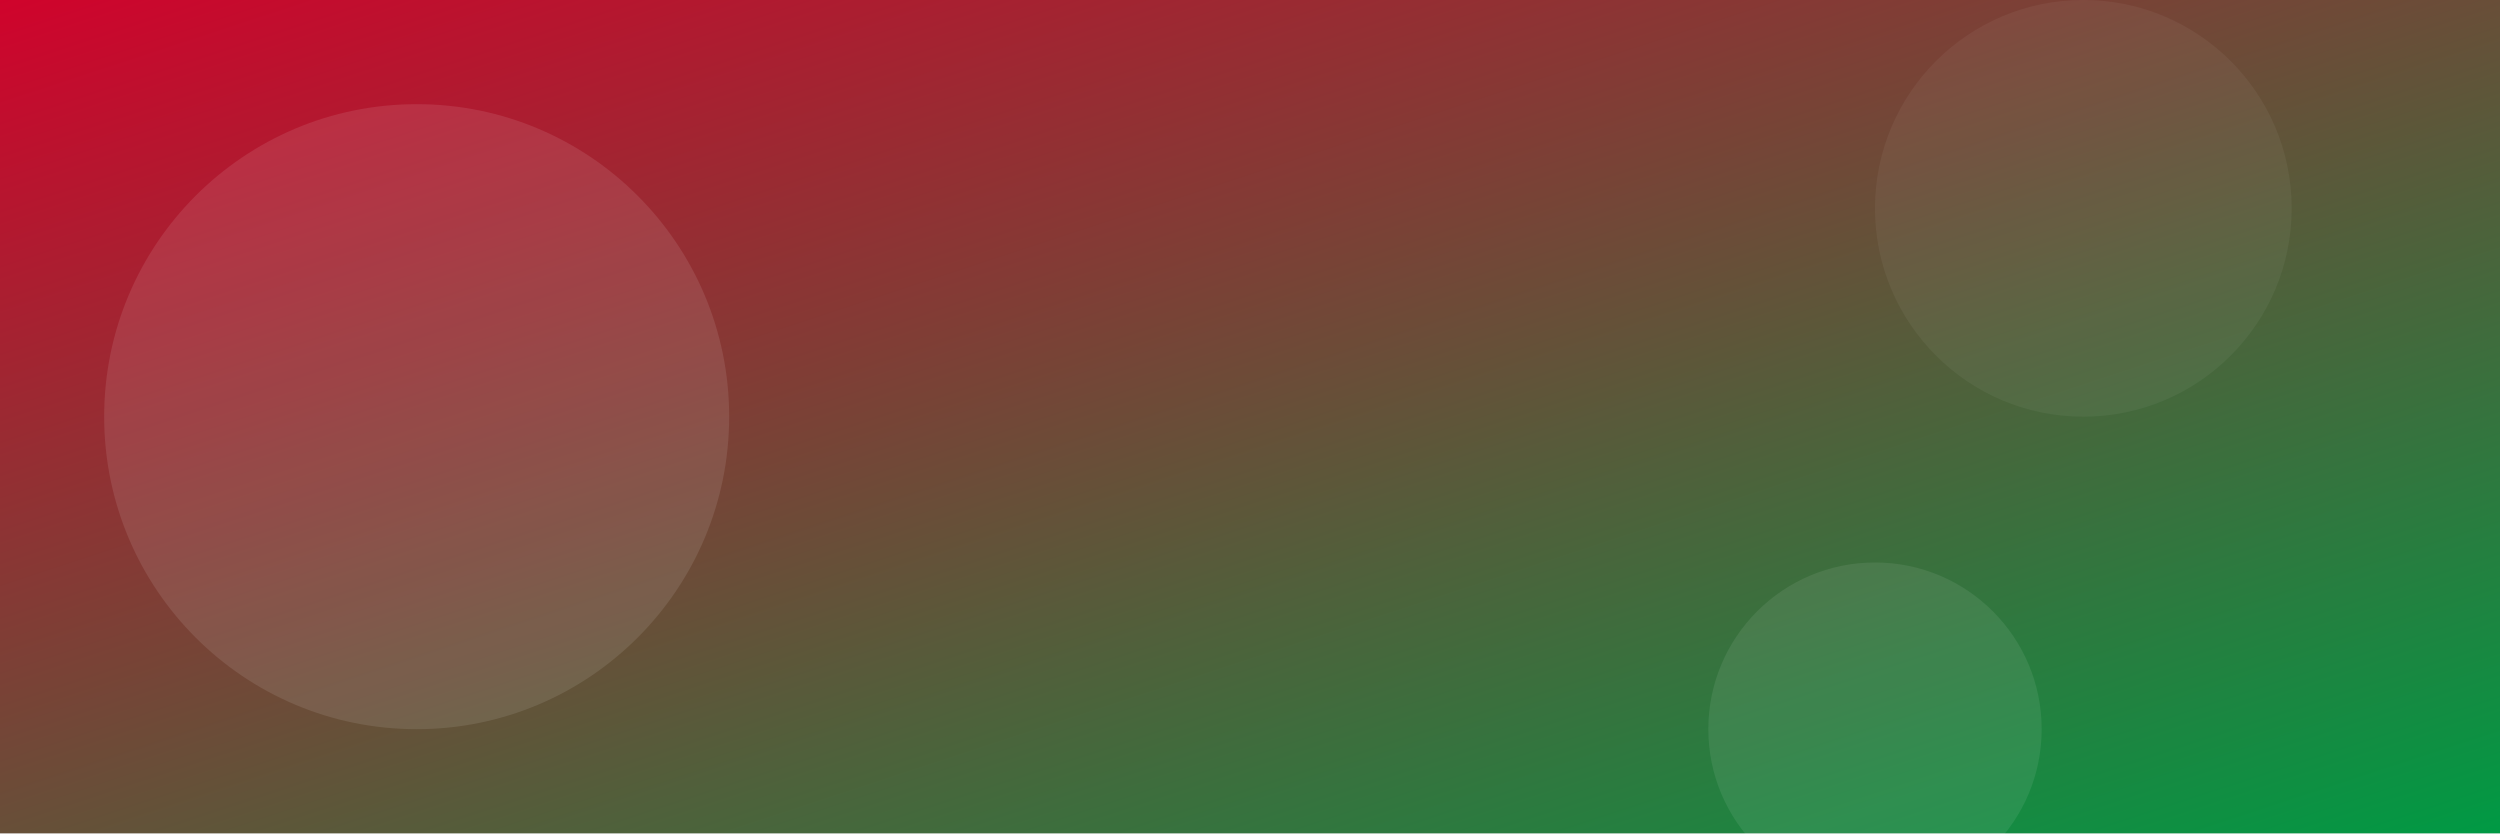
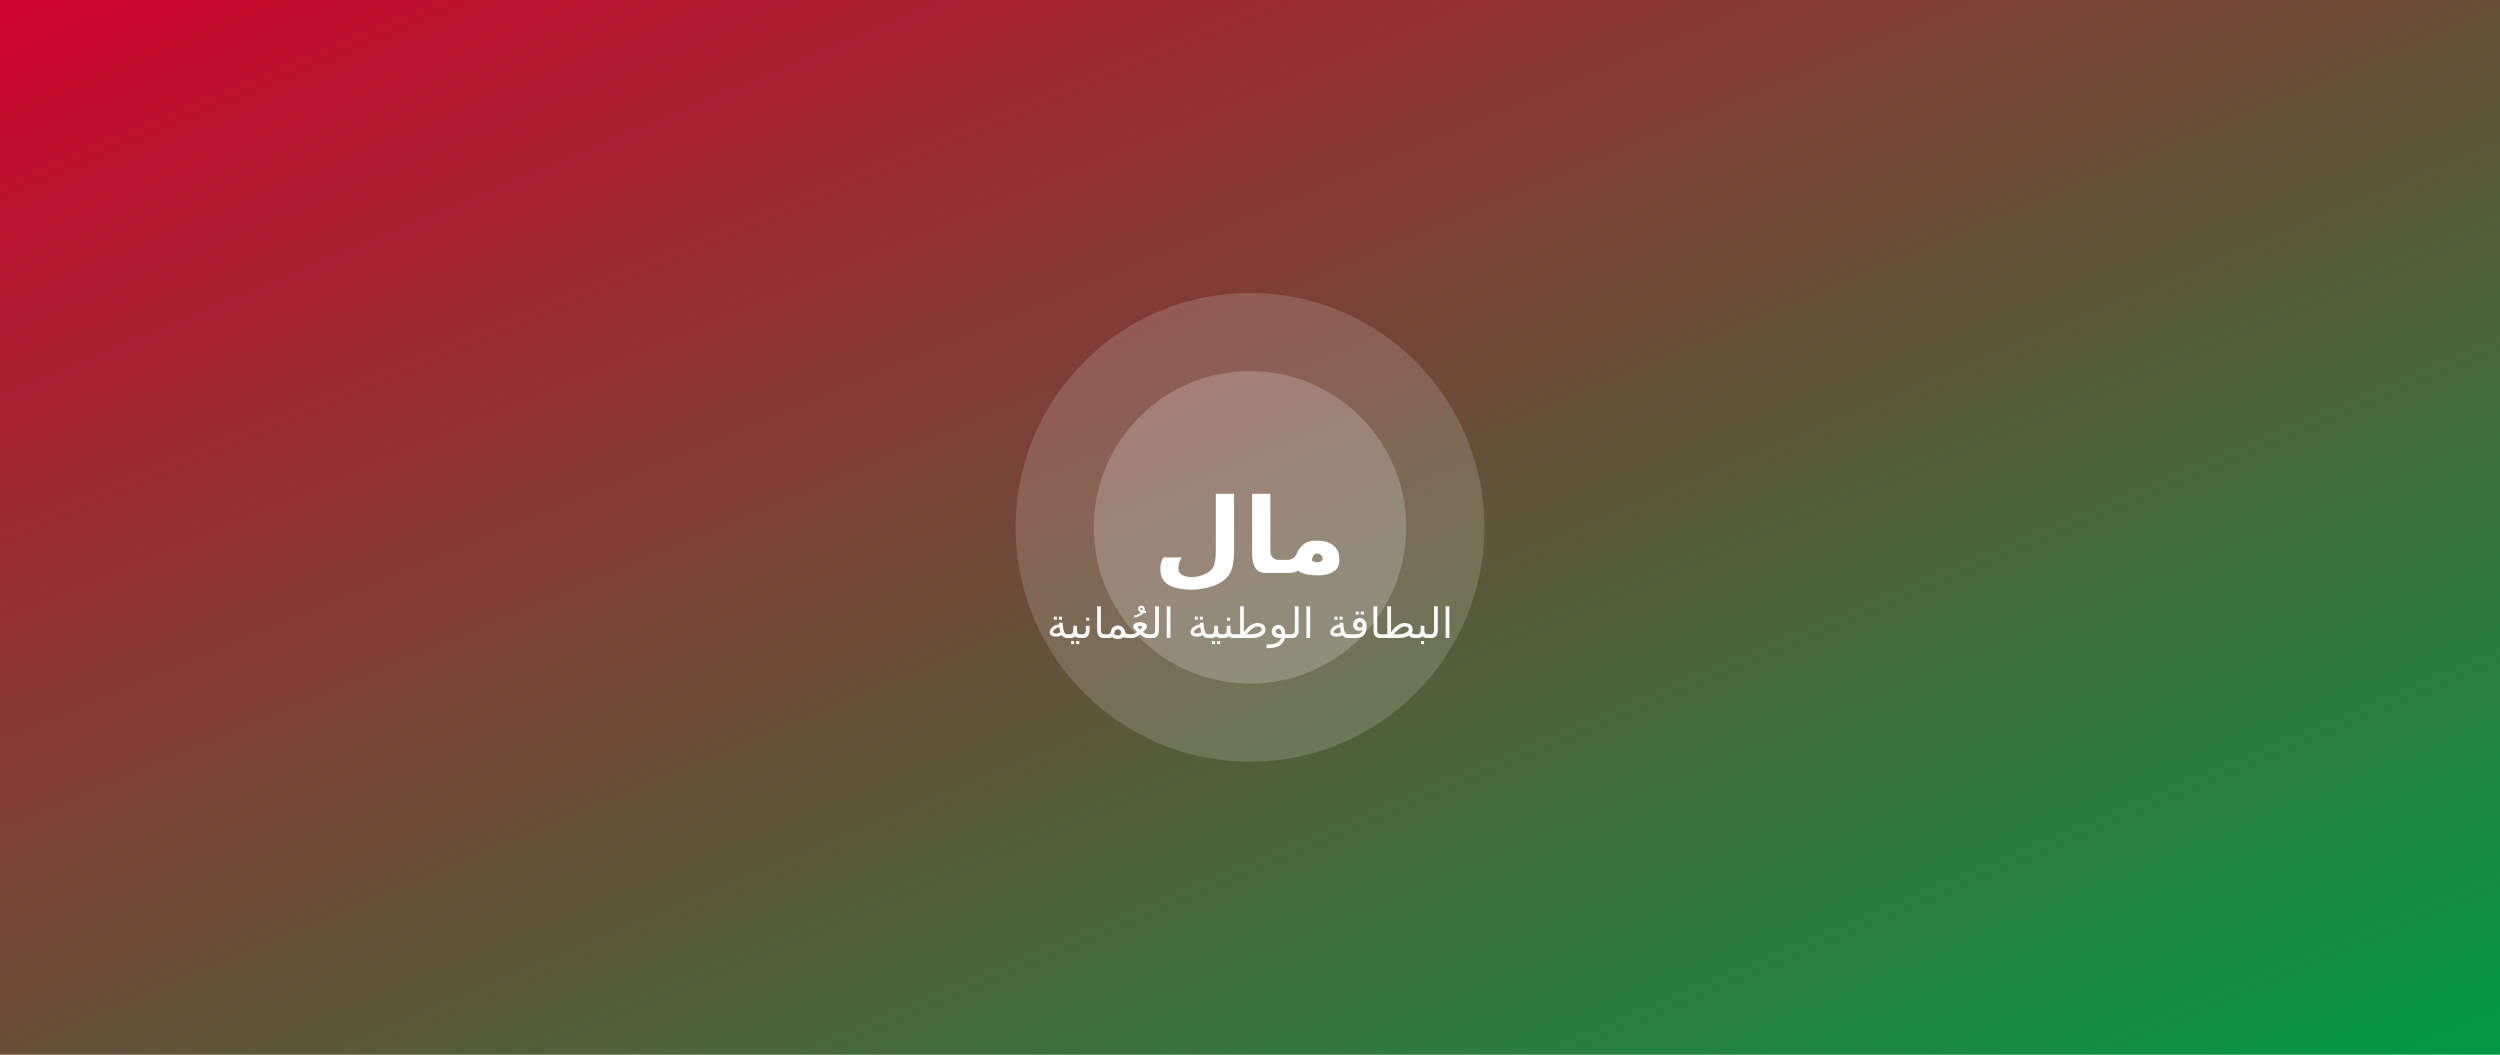
- <svg xmlns="http://www.w3.org/2000/svg" width="1200" height="400">
+ <svg xmlns="http://www.w3.org/2000/svg" viewBox="0 0 1920 810" style="background: linear-gradient(135deg, #D0032C 0%, #009A44 100%)">
  <defs>
-     <linearGradient id="grad-maal" x1="0%" y1="0%" x2="100%" y2="100%">
+     <linearGradient id="omGrad1" x1="0%" y1="0%" x2="100%" y2="100%">
      <stop offset="0%" style="stop-color:#D0032C;stop-opacity:1" />
      <stop offset="100%" style="stop-color:#009A44;stop-opacity:1" />
    </linearGradient>
  </defs>
-   <rect width="1200" height="400" fill="url(#grad-maal)" />
-   <circle cx="200" cy="200" r="150" fill="rgba(255,255,255,0.1)" />
-   <circle cx="1000" cy="100" r="100" fill="rgba(255,255,255,0.05)" />
-   <circle cx="900" cy="350" r="80" fill="rgba(255,255,255,0.08)" />
+   <rect width="1920" height="810" fill="url(#omGrad1)" />
+   <circle cx="960" cy="405" r="180" fill="rgba(255,255,255,0.15)" />
+   <circle cx="960" cy="405" r="120" fill="rgba(255,255,255,0.2)" />
+   <text x="960" y="440" font-family="Arial, sans-serif" font-size="80" font-weight="bold" fill="white" text-anchor="middle">مال</text>
+   <text x="960" y="490" font-family="Arial, sans-serif" font-size="32" fill="rgba(255,255,255,0.95)" text-anchor="middle">البطاقة الوطنية العُمانية</text>
</svg>
